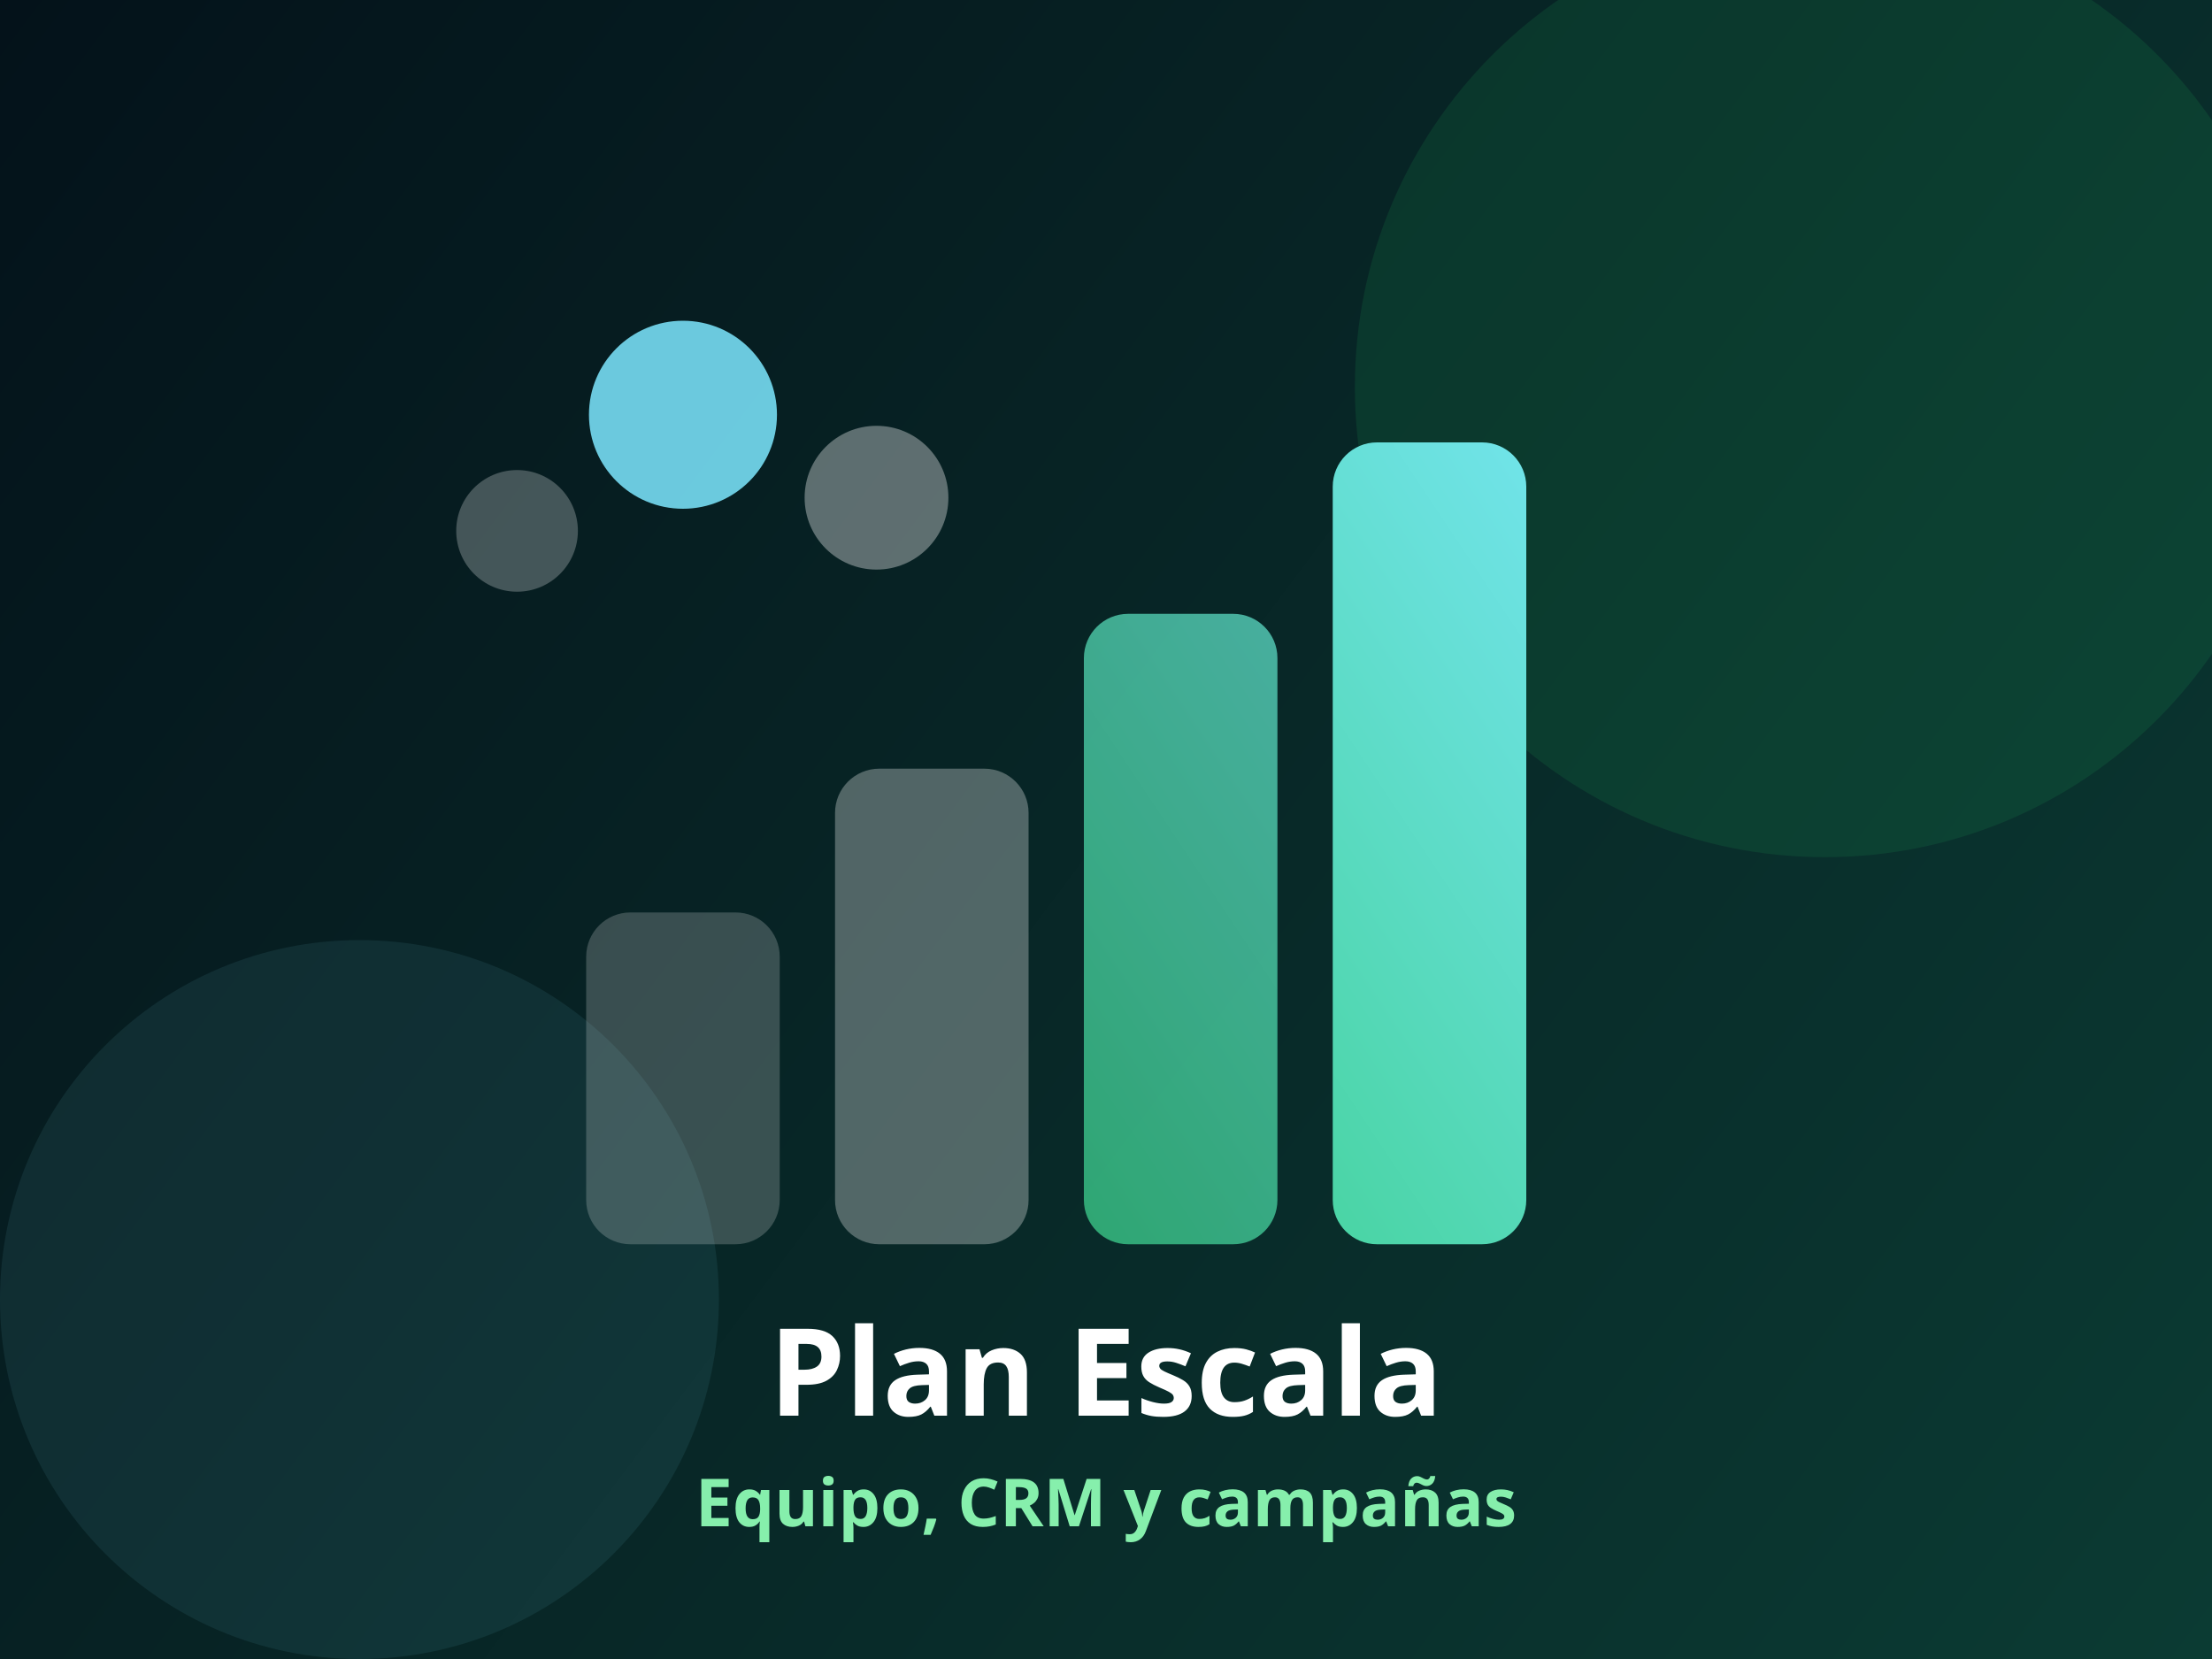
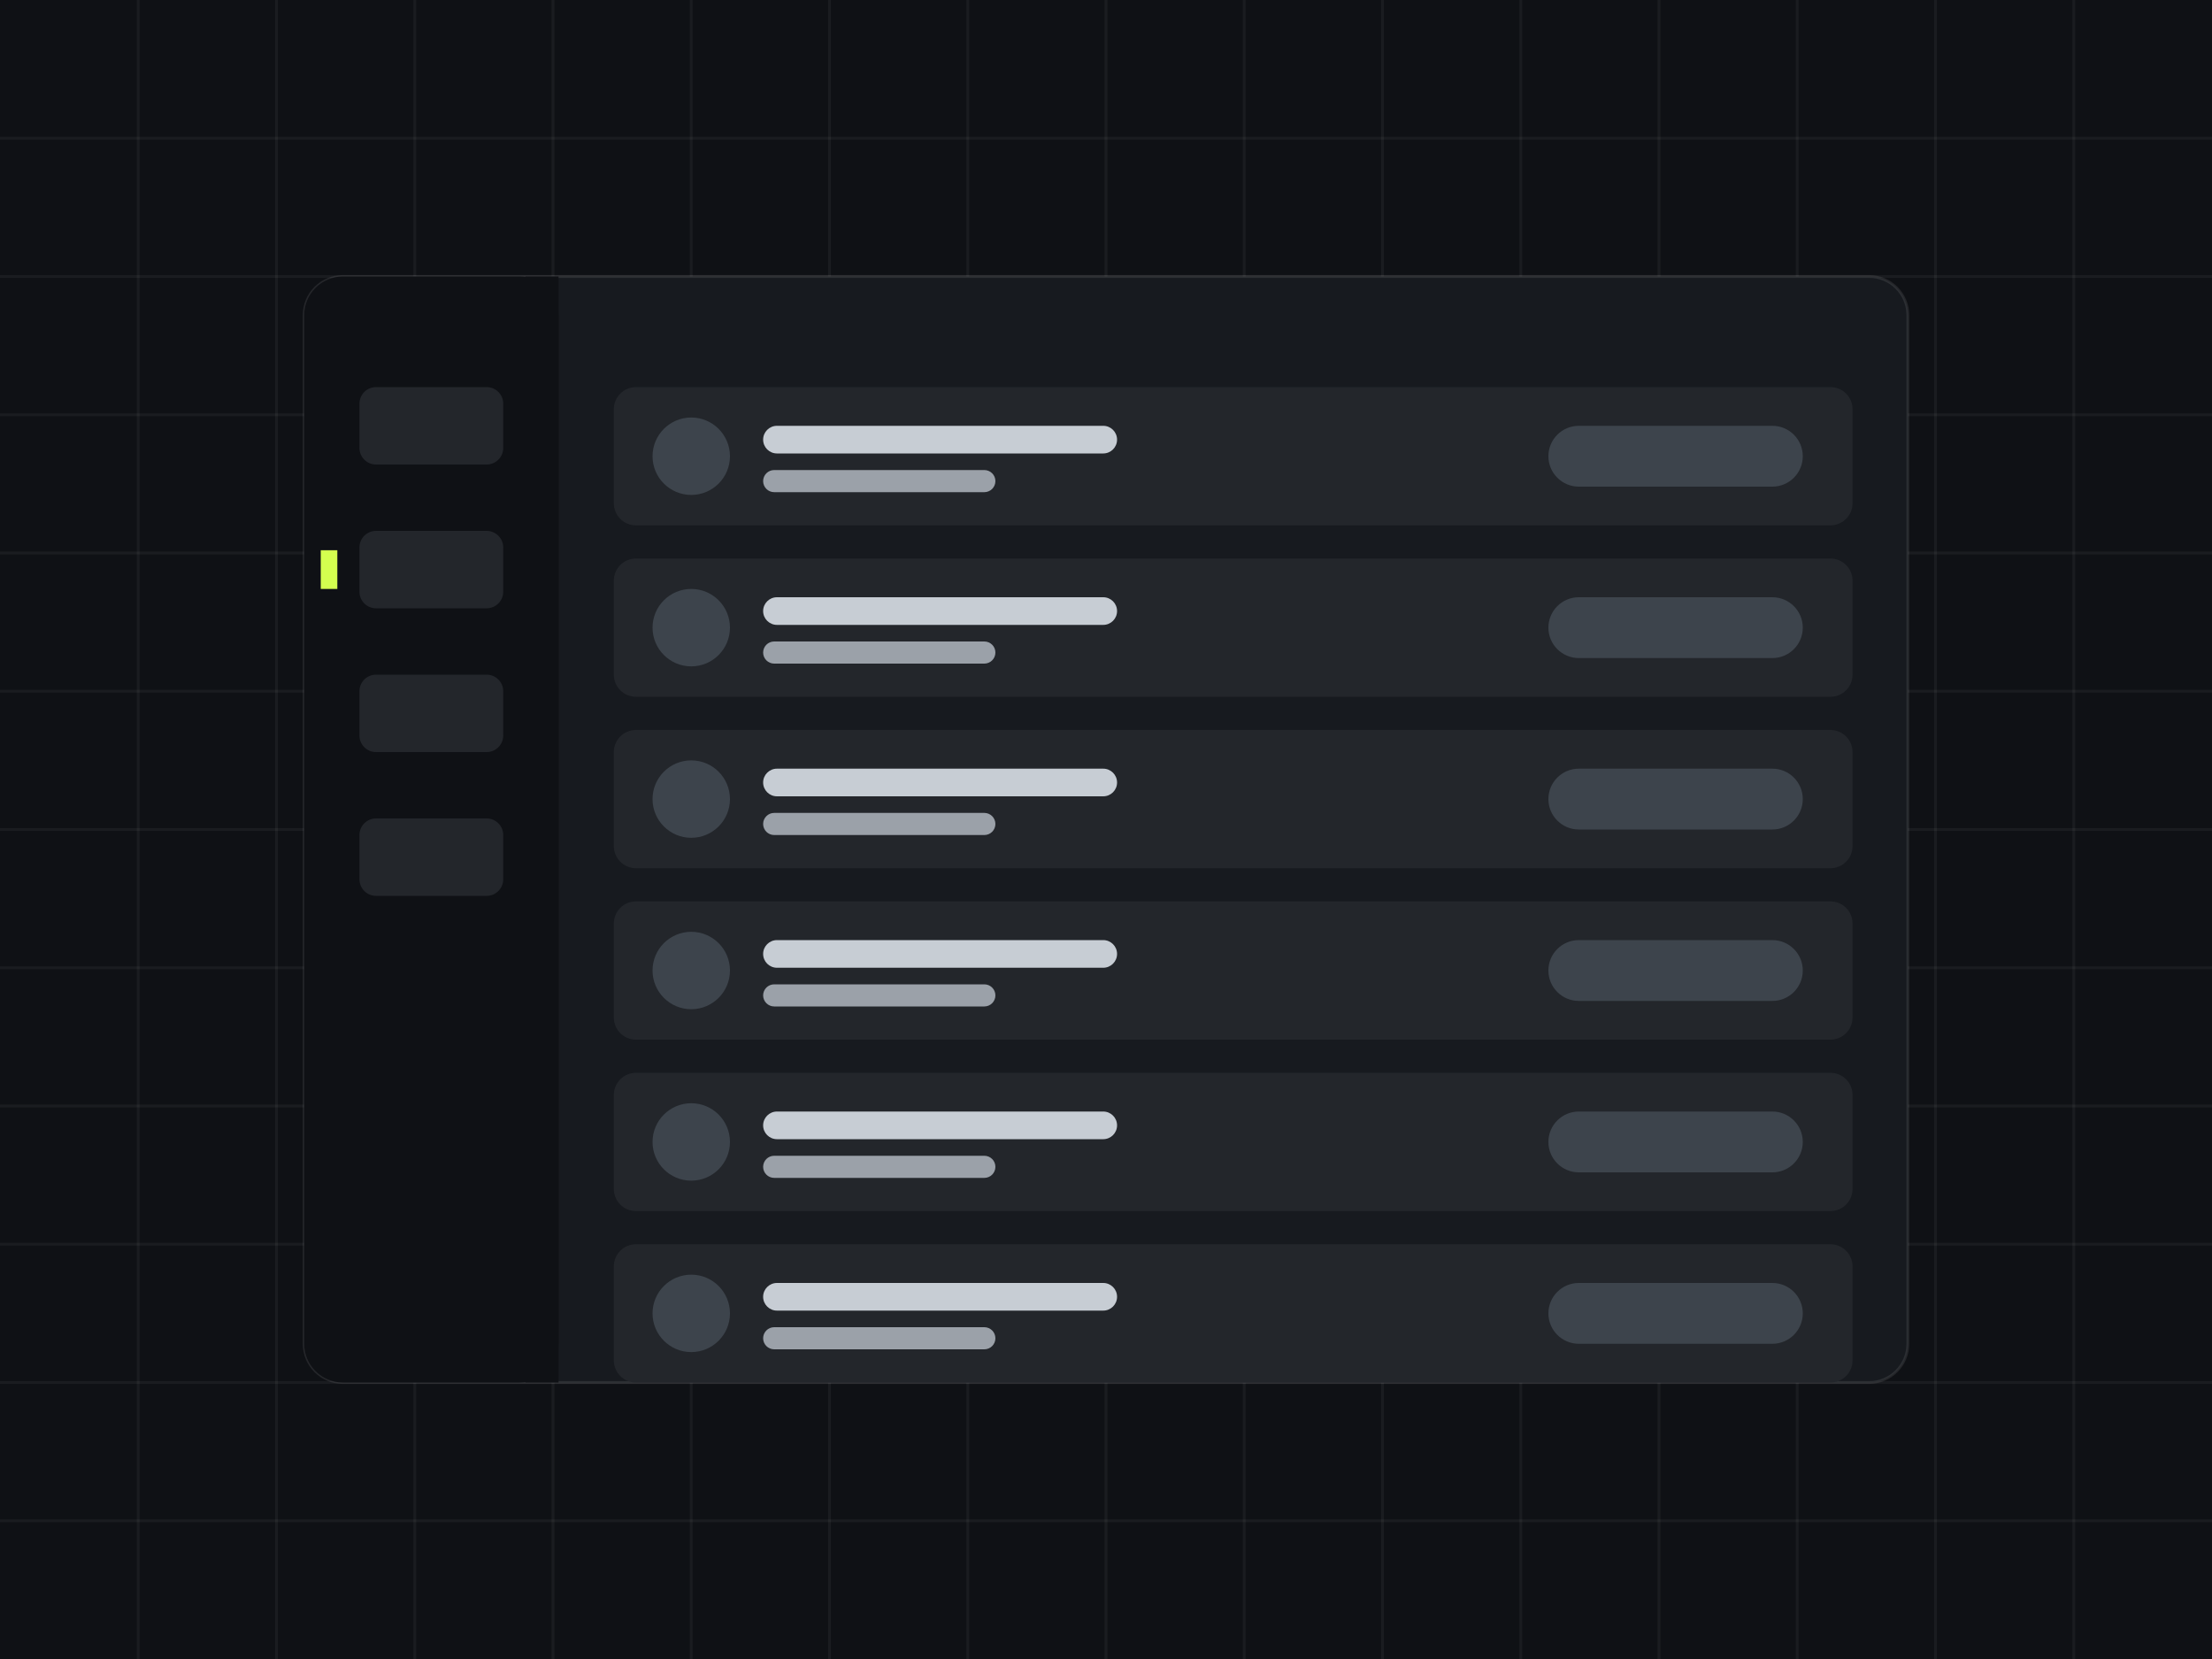
- <svg xmlns="http://www.w3.org/2000/svg" width="800" height="600" viewBox="0 0 800 600" role="img" aria-label="Plan Escala — equipo, CRM y campañas">
-   <defs>
-     <linearGradient id="bg" x1="0" y1="0" x2="800" y2="600" gradientUnits="userSpaceOnUse">
-       <stop offset="0" stop-color="#04121A" />
-       <stop offset="1" stop-color="#0B3B33" />
-     </linearGradient>
-     <linearGradient id="ac" x1="200" y1="420" x2="620" y2="140" gradientUnits="userSpaceOnUse">
-       <stop offset="0" stop-color="#22C55E" />
-       <stop offset="1" stop-color="#7DE8FF" />
-     </linearGradient>
-   </defs>
-   <rect width="800" height="600" fill="url(#bg)" />
-   <circle cx="660" cy="140" r="170" fill="#22C55E" opacity=".12" />
-   <circle cx="130" cy="470" r="130" fill="#7DE8FF" opacity=".08" />
-   <rect x="212" y="330" width="70" height="120" rx="16" fill="#ffffff" opacity=".2" />
-   <rect x="302" y="278" width="70" height="172" rx="16" fill="#ffffff" opacity=".3" />
-   <rect x="392" y="222" width="70" height="228" rx="16" fill="url(#ac)" opacity=".75" />
-   <rect x="482" y="160" width="70" height="290" rx="16" fill="url(#ac)" />
-   <circle cx="247" cy="150" r="34" fill="#7DE8FF" opacity=".85" />
-   <circle cx="317" cy="180" r="26" fill="#ffffff" opacity=".35" />
-   <circle cx="187" cy="192" r="22" fill="#ffffff" opacity=".25" />
-   <text x="400" y="512" font-family="Nunito, Verdana, sans-serif" font-size="44" font-weight="800" fill="#ffffff" text-anchor="middle">Plan Escala</text>
-   <text x="400" y="552" font-family="Nunito, Verdana, sans-serif" font-size="24" font-weight="600" fill="#86EFAC" text-anchor="middle">Equipo, CRM y campañas</text>
+ <svg xmlns="http://www.w3.org/2000/svg" width="800" height="600" viewBox="0 0 800 600" role="img" aria-label="Plan Escala — tablero con varios agentes y estados de pedido">
+   <rect width="800" height="600" fill="#0F1115" />
+   <g stroke="rgba(255,255,255,0.05)" stroke-width="1">
+     <path d="M50 0V600" />
+     <path d="M100 0V600" />
+     <path d="M150 0V600" />
+     <path d="M200 0V600" />
+     <path d="M250 0V600" />
+     <path d="M300 0V600" />
+     <path d="M350 0V600" />
+     <path d="M400 0V600" />
+     <path d="M450 0V600" />
+     <path d="M500 0V600" />
+     <path d="M550 0V600" />
+     <path d="M600 0V600" />
+     <path d="M650 0V600" />
+     <path d="M700 0V600" />
+     <path d="M750 0V600" />
+     <path d="M0 50H800" />
+     <path d="M0 100H800" />
+     <path d="M0 150H800" />
+     <path d="M0 200H800" />
+     <path d="M0 250H800" />
+     <path d="M0 300H800" />
+     <path d="M0 350H800" />
+     <path d="M0 400H800" />
+     <path d="M0 450H800" />
+     <path d="M0 500H800" />
+     <path d="M0 550H800" />
+   </g>
+   <rect x="110" y="100" width="580" height="400" rx="14" fill="#171A1F" stroke="rgba(255,255,255,0.09)" />
+   <rect x="110" y="100" width="92" height="400" rx="14" fill="#0F1115" />
+   <rect x="190" y="100" width="12" height="400" fill="#0F1115" />
+   <rect x="130" y="140" width="52" height="28" rx="6" fill="#23262B" />
+   <rect x="130" y="192" width="52" height="28" rx="6" fill="#23262B" />
+   <rect x="116" y="199" width="6" height="14" fill="#D4FF4F" />
+   <rect x="130" y="244" width="52" height="28" rx="6" fill="#23262B" />
+   <rect x="130" y="296" width="52" height="28" rx="6" fill="#23262B" />
+   <rect x="222" y="140" width="448" height="50" rx="8" fill="#23262B" />
+   <circle cx="250" cy="165" r="14" fill="#3D444C" />
+   <rect x="276" y="154" width="128" height="10" rx="5" fill="#C7CDD4" />
+   <rect x="276" y="170" width="84" height="8" rx="4" fill="#9BA1A9" />
+   <rect x="560" y="154" width="92" height="22" rx="11" fill="#3D444C" />
+   <rect x="222" y="202" width="448" height="50" rx="8" fill="#23262B" />
+   <circle cx="250" cy="227" r="14" fill="#3D444C" />
+   <rect x="276" y="216" width="128" height="10" rx="5" fill="#C7CDD4" />
+   <rect x="276" y="232" width="84" height="8" rx="4" fill="#9BA1A9" />
+   <rect x="560" y="216" width="92" height="22" rx="11" fill="#3D444C" />
+   <rect x="222" y="264" width="448" height="50" rx="8" fill="#23262B" />
+   <circle cx="250" cy="289" r="14" fill="#3D444C" />
+   <rect x="276" y="278" width="128" height="10" rx="5" fill="#C7CDD4" />
+   <rect x="276" y="294" width="84" height="8" rx="4" fill="#9BA1A9" />
+   <rect x="560" y="278" width="92" height="22" rx="11" fill="#3D444C" />
+   <rect x="222" y="326" width="448" height="50" rx="8" fill="#23262B" />
+   <circle cx="250" cy="351" r="14" fill="#3D444C" />
+   <rect x="276" y="340" width="128" height="10" rx="5" fill="#C7CDD4" />
+   <rect x="276" y="356" width="84" height="8" rx="4" fill="#9BA1A9" />
+   <rect x="560" y="340" width="92" height="22" rx="11" fill="#3D444C" />
+   <rect x="222" y="388" width="448" height="50" rx="8" fill="#23262B" />
+   <circle cx="250" cy="413" r="14" fill="#3D444C" />
+   <rect x="276" y="402" width="128" height="10" rx="5" fill="#C7CDD4" />
+   <rect x="276" y="418" width="84" height="8" rx="4" fill="#9BA1A9" />
+   <rect x="560" y="402" width="92" height="22" rx="11" fill="#3D444C" />
+   <rect x="222" y="450" width="448" height="50" rx="8" fill="#23262B" />
+   <circle cx="250" cy="475" r="14" fill="#3D444C" />
+   <rect x="276" y="464" width="128" height="10" rx="5" fill="#C7CDD4" />
+   <rect x="276" y="480" width="84" height="8" rx="4" fill="#9BA1A9" />
+   <rect x="560" y="464" width="92" height="22" rx="11" fill="#3D444C" />
</svg>
